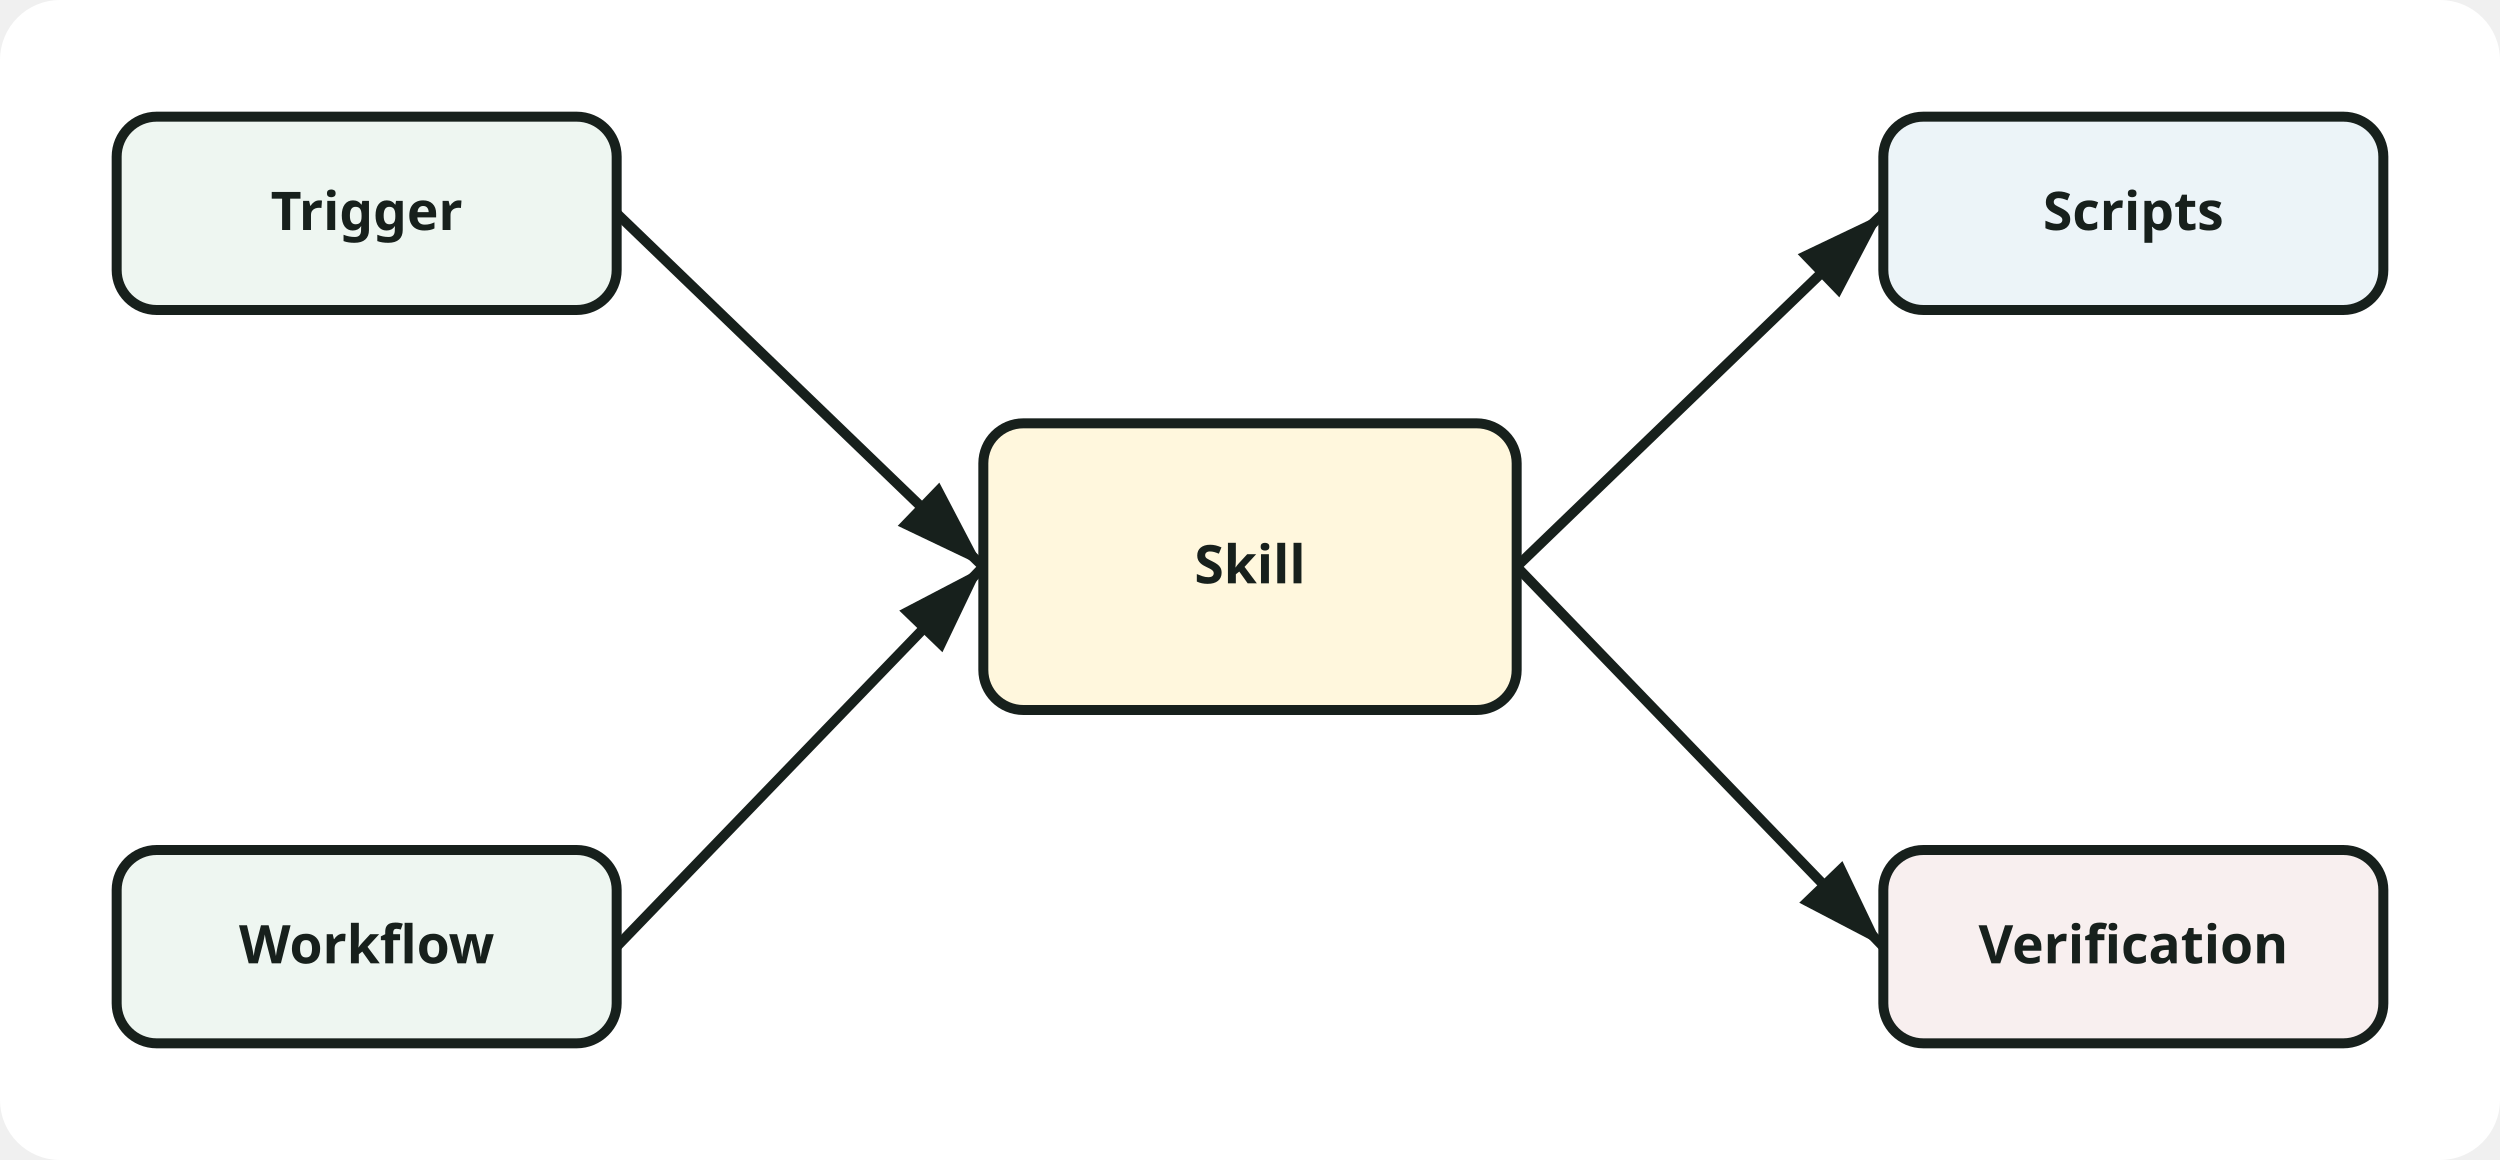
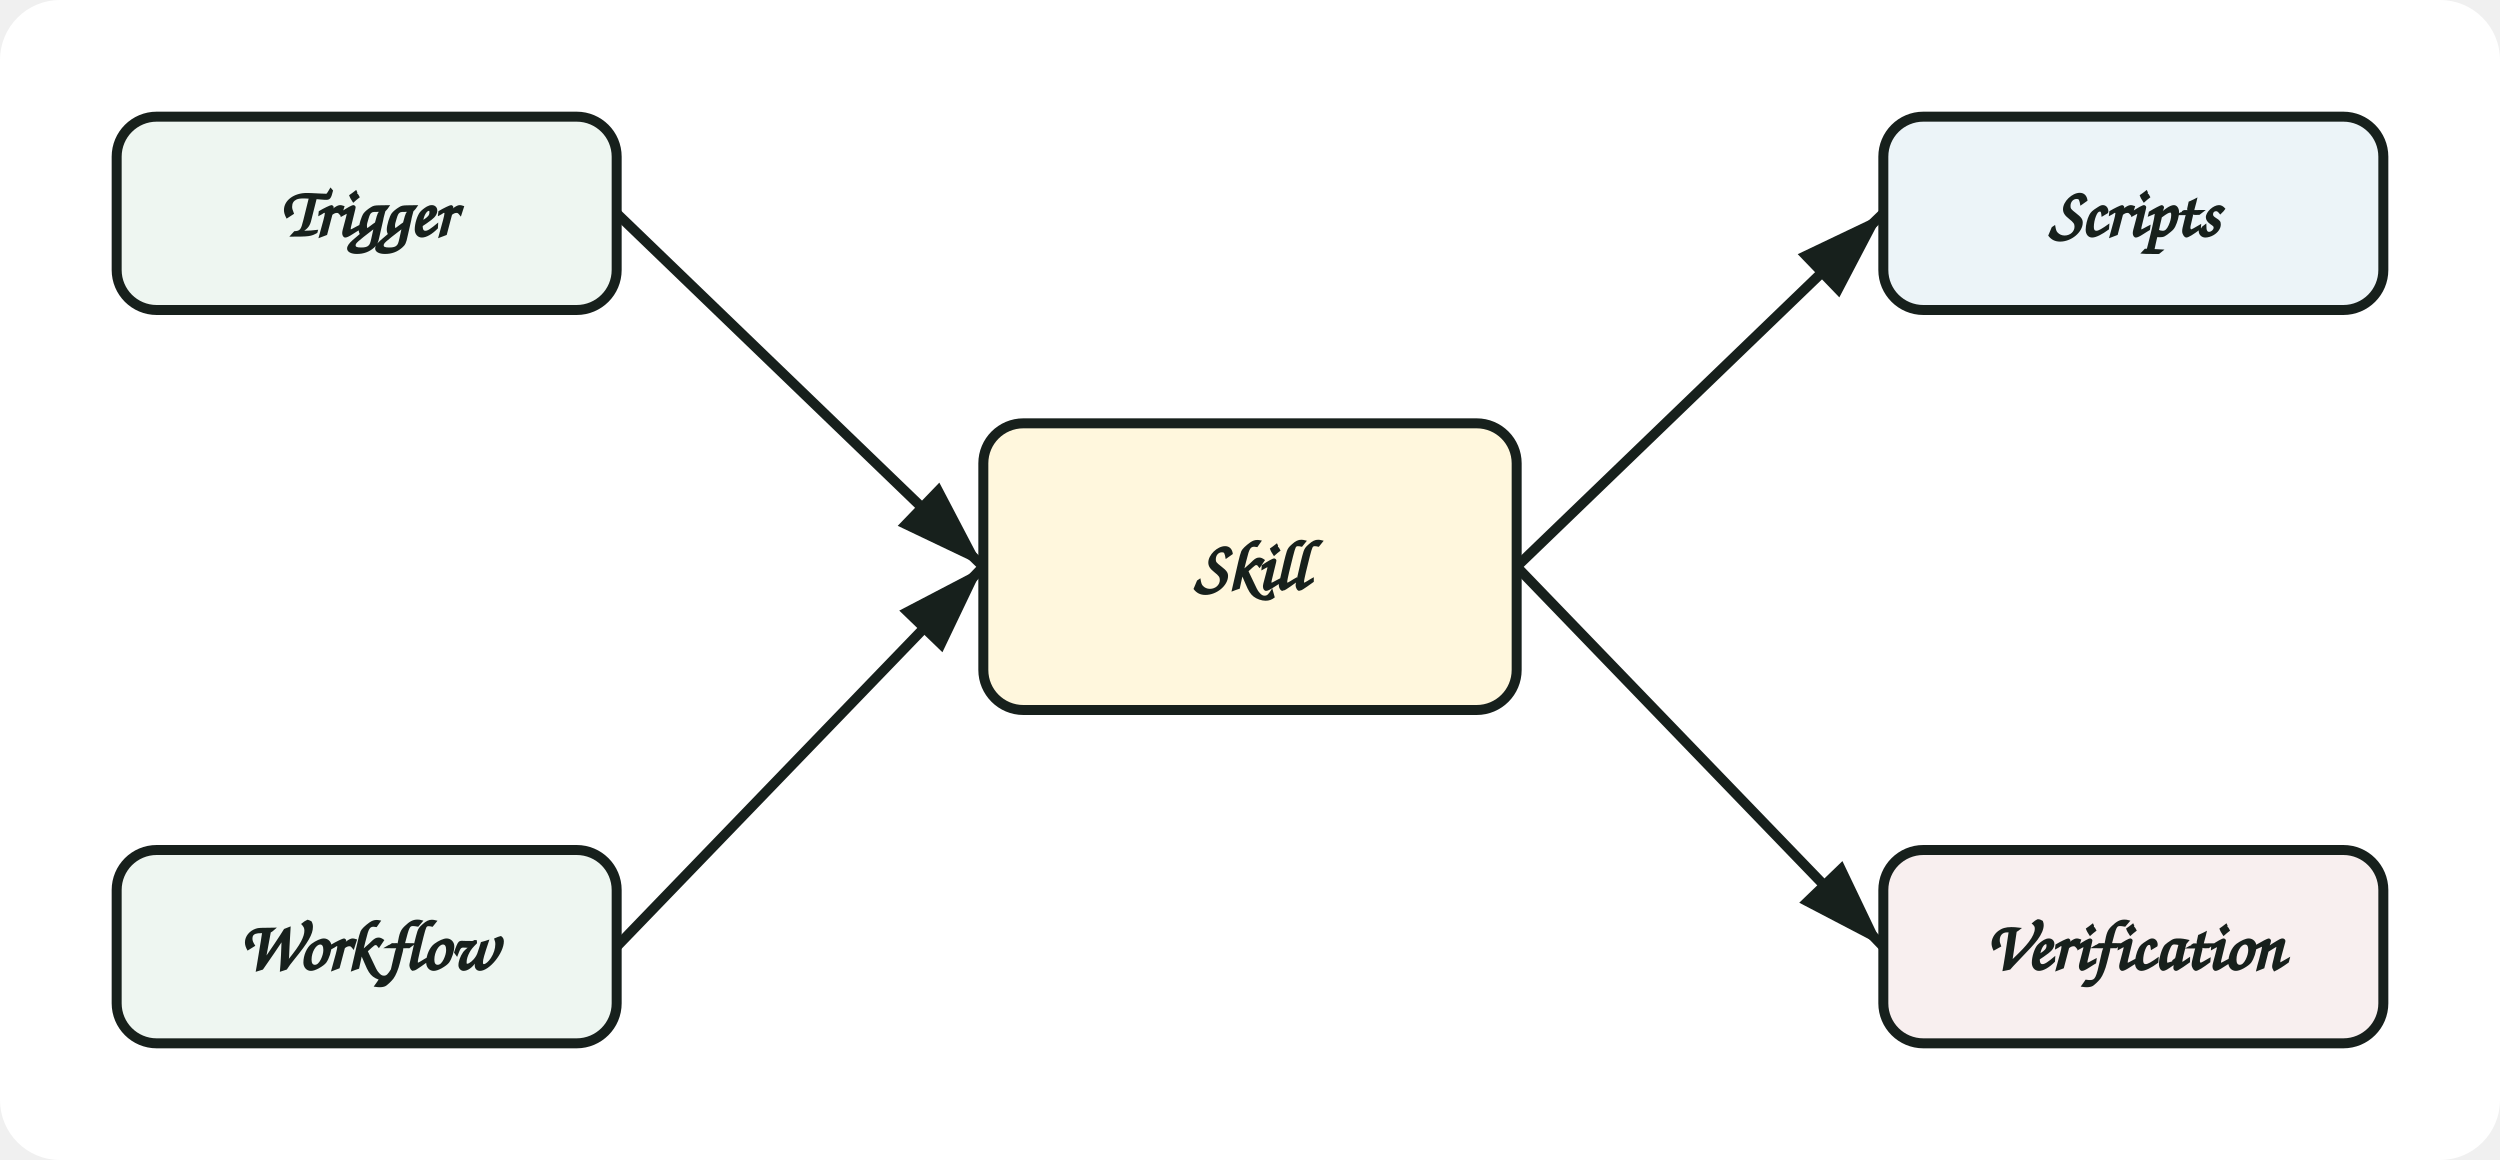
<svg xmlns="http://www.w3.org/2000/svg" viewBox="-35.0 -35.0 750.0 348.0" role="img" aria-labelledby="title">
  <defs>
    <marker id="arrow" markerWidth="10" markerHeight="10" refX="9" refY="3" orient="auto" markerUnits="strokeWidth">
      <path d="M0,0 L0,6 L9,3 z" fill="#17201c" />
    </marker>
  </defs>
  <rect x="-35.0" y="-35.0" width="750.0" height="348.0" rx="18" fill="#ffffff" />
  <line x1="150" y1="29.0" x2="260" y2="135.0" stroke="#17201c" stroke-width="3" stroke-linecap="round" marker-end="url(#arrow)" />
  <line x1="150" y1="249.0" x2="260" y2="135.0" stroke="#17201c" stroke-width="3" stroke-linecap="round" marker-end="url(#arrow)" />
  <line x1="420" y1="135.0" x2="530" y2="29.0" stroke="#17201c" stroke-width="3" stroke-linecap="round" marker-end="url(#arrow)" />
  <line x1="420" y1="135.0" x2="530" y2="249.0" stroke="#17201c" stroke-width="3" stroke-linecap="round" marker-end="url(#arrow)" />
  <rect x="260" y="92" width="160" height="86" rx="12" fill="#fff7dd" stroke="#17201c" stroke-width="3" />
-   <text x="340.0" y="140.0" text-anchor="middle" font-family="Segoe UI, sans-serif" font-weight="700" font-size="16" fill="#17201c">Skill</text>
+   <text x="340.0" y="142.0" text-anchor="middle" font-family="Segoe Print, Comic Sans MS, Virgil, cursive" font-weight="700" font-size="21" fill="#17201c">Skill</text>
  <rect x="0" y="0" width="150" height="58" rx="12" fill="#eef6f1" stroke="#17201c" stroke-width="3" />
-   <text x="75.0" y="34.0" text-anchor="middle" font-family="Segoe UI, sans-serif" font-weight="700" font-size="16" fill="#17201c">Trigger</text>
+   <text x="75.0" y="36.0" text-anchor="middle" font-family="Segoe Print, Comic Sans MS, Virgil, cursive" font-weight="700" font-size="21" fill="#17201c">Trigger</text>
  <rect x="0" y="220" width="150" height="58" rx="12" fill="#eef6f1" stroke="#17201c" stroke-width="3" />
-   <text x="75.0" y="254.0" text-anchor="middle" font-family="Segoe UI, sans-serif" font-weight="700" font-size="16" fill="#17201c">Workflow</text>
+   <text x="75.0" y="256.0" text-anchor="middle" font-family="Segoe Print, Comic Sans MS, Virgil, cursive" font-weight="700" font-size="21" fill="#17201c">Workflow</text>
  <rect x="530" y="0" width="150" height="58" rx="12" fill="#ecf4f8" stroke="#17201c" stroke-width="3" />
-   <text x="605.0" y="34.0" text-anchor="middle" font-family="Segoe UI, sans-serif" font-weight="700" font-size="16" fill="#17201c">Scripts</text>
+   <text x="605.0" y="36.0" text-anchor="middle" font-family="Segoe Print, Comic Sans MS, Virgil, cursive" font-weight="700" font-size="21" fill="#17201c">Scripts</text>
  <rect x="530" y="220" width="150" height="58" rx="12" fill="#f8efef" stroke="#17201c" stroke-width="3" />
-   <text x="605.0" y="254.0" text-anchor="middle" font-family="Segoe UI, sans-serif" font-weight="700" font-size="16" fill="#17201c">Verification</text>
+   <text x="605.0" y="256.0" text-anchor="middle" font-family="Segoe Print, Comic Sans MS, Virgil, cursive" font-weight="700" font-size="21" fill="#17201c">Verification</text>
</svg>
